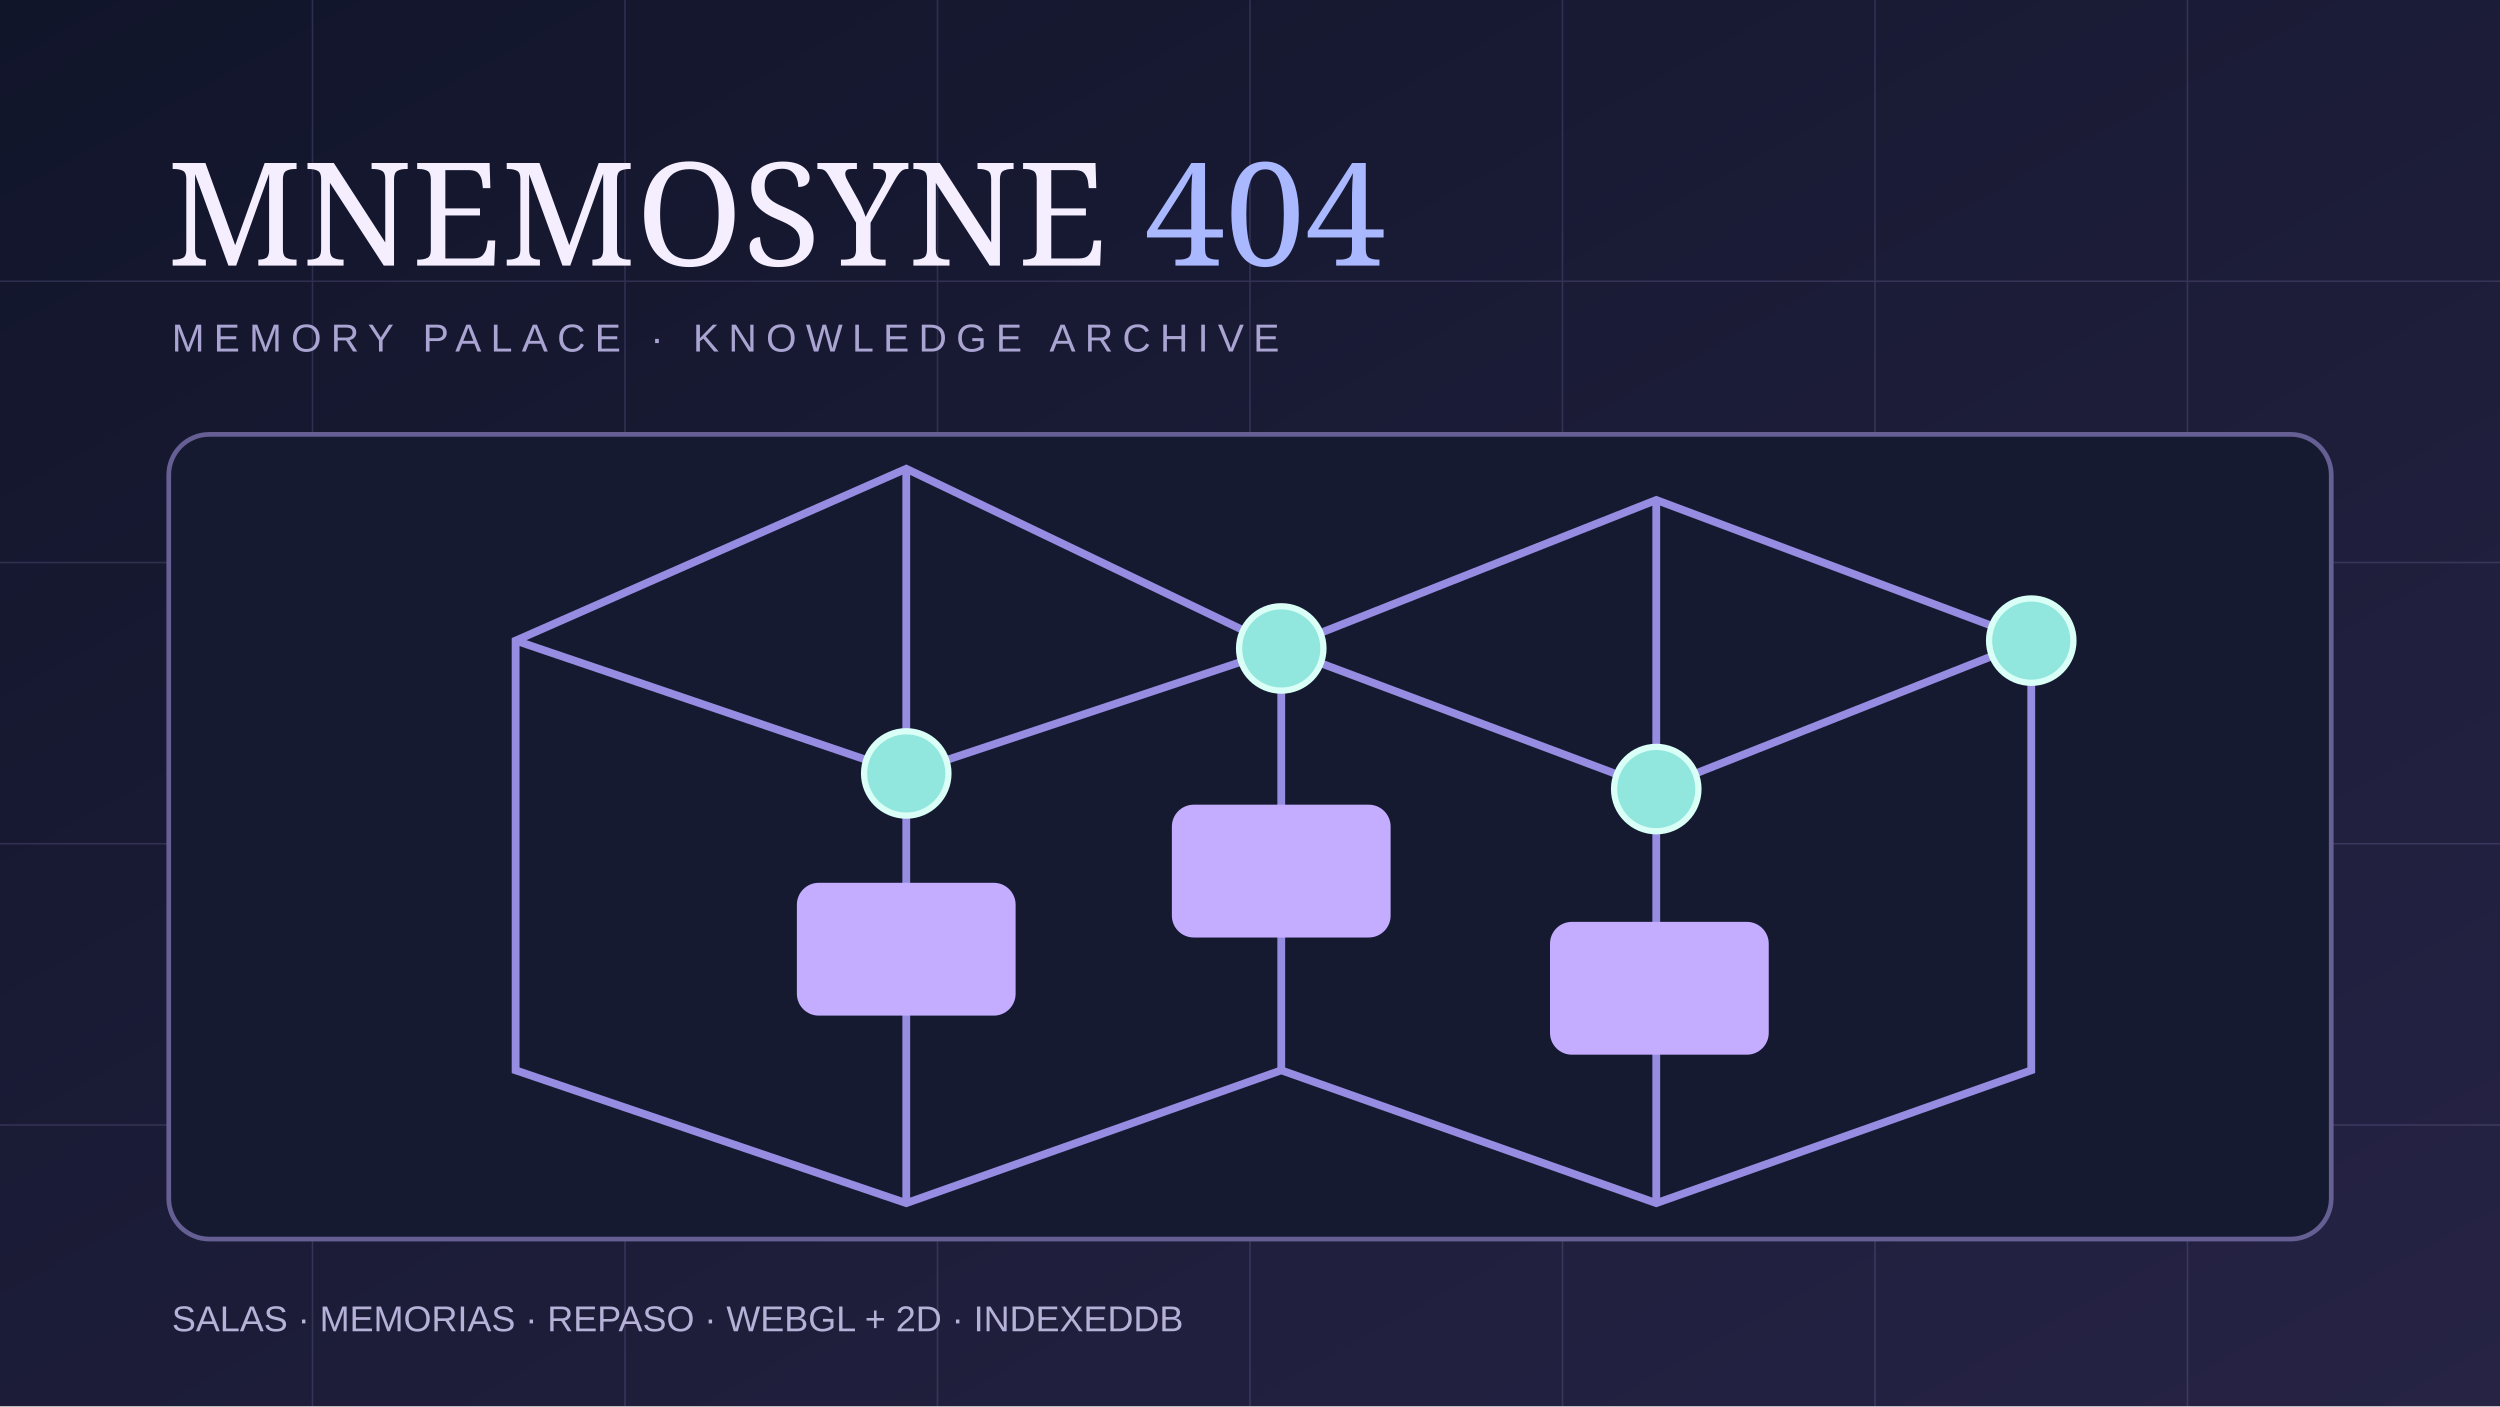
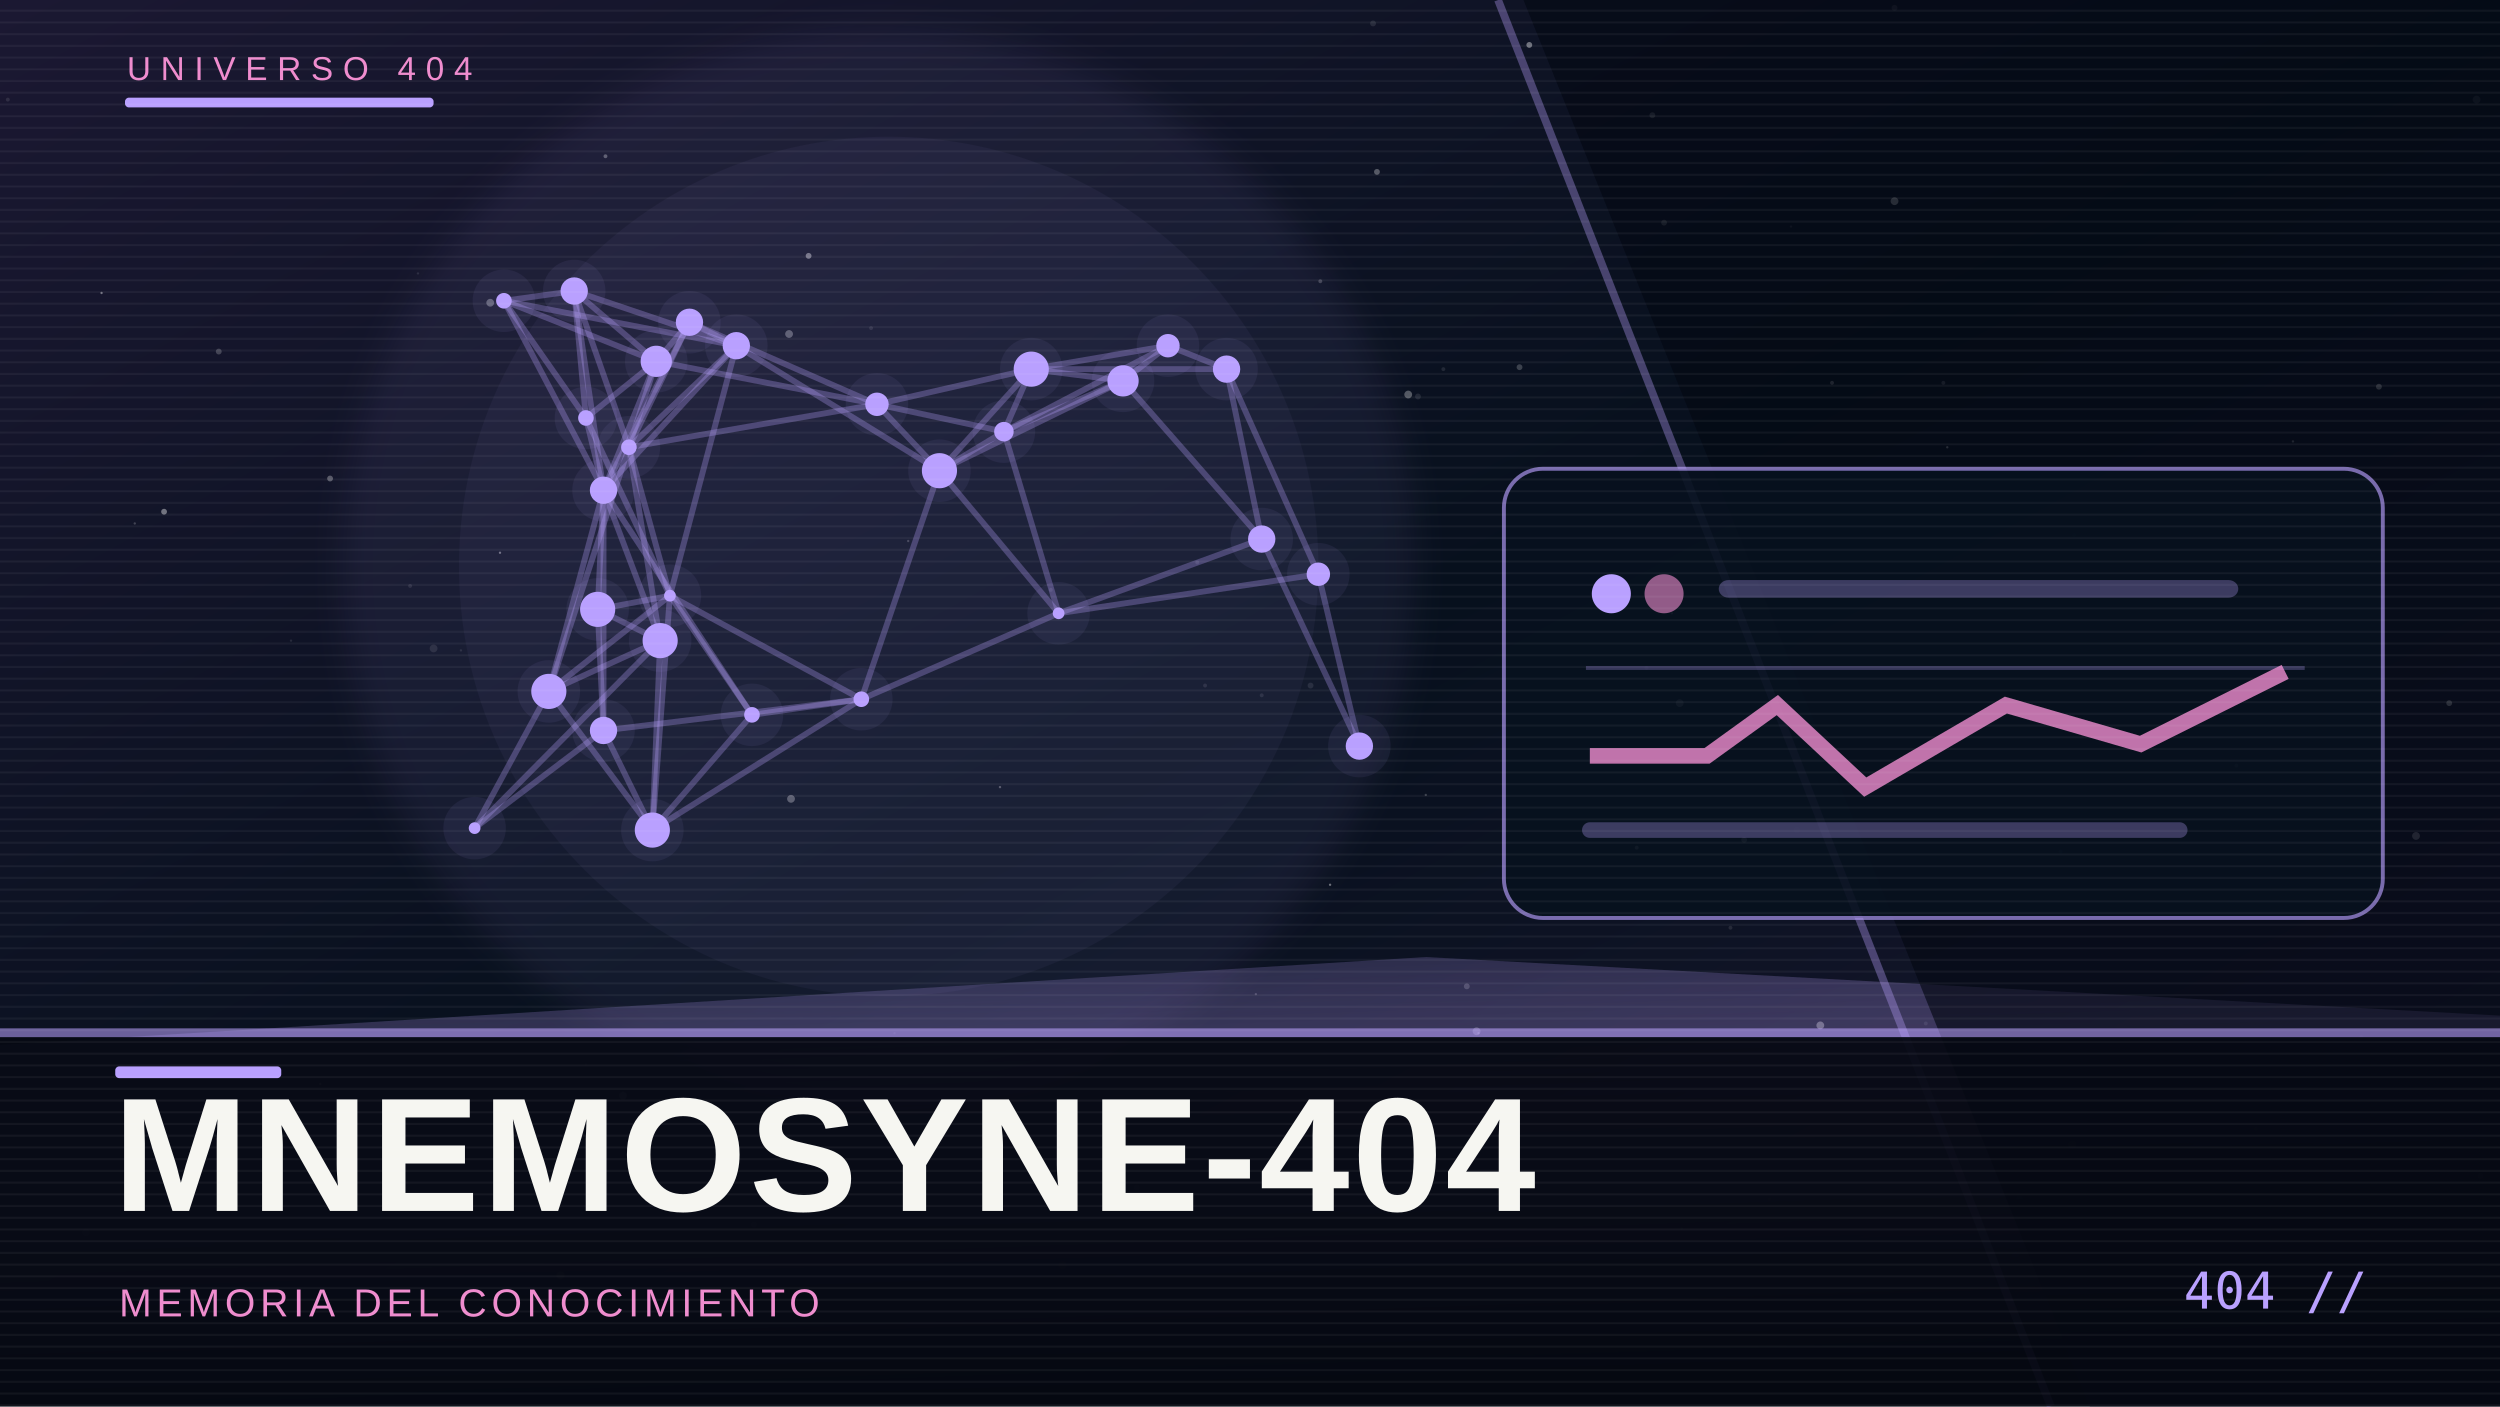
- <svg xmlns="http://www.w3.org/2000/svg" viewBox="0 0 1600 900" role="img" aria-labelledby="t d">
+ <svg xmlns="http://www.w3.org/2000/svg" viewBox="0 0 1280 720" role="img" aria-label="Carátula artística premium de MNEMOSYNE-404">
  <defs>
    <linearGradient id="bg" x2="1" y2="1">
-       <stop stop-color="#11152a" />
-       <stop offset="1" stop-color="#262345" />
+       <stop stop-color="#1b1832" />
+       <stop offset=".5" stop-color="#07101d" />
+       <stop offset="1" stop-color="#1b1832" />
    </linearGradient>
-     <linearGradient id="a" x2="1">
-       <stop stop-color="#b4a1ff" />
-       <stop offset="1" stop-color="#5de0d4" />
+     <radialGradient id="orb">
+       <stop stop-color="#b9a0ff" />
+       <stop offset=".45" stop-color="#1b1832" />
+       <stop offset="1" stop-color="#020810" />
+     </radialGradient>
+     <linearGradient id="floor" x2=".2" y2="1">
+       <stop stop-color="#b9a0ff" stop-opacity=".12" />
+       <stop offset="1" stop-color="#020408" />
    </linearGradient>
+     <filter id="glow">
+       <feGaussianBlur stdDeviation="8" />
+     </filter>
+     <pattern id="lines" width="6" height="6" patternUnits="userSpaceOnUse">
+       <path d="M0 5.5H6" stroke="#fff" opacity=".05" />
+     </pattern>
  </defs>
-   <rect width="1600" height="900" fill="url(#bg)" />
-   <g opacity=".16" stroke="#c1acff">
-     <path d="M0 180H1600M0 360H1600M0 540H1600M0 720H1600M200 0V900M400 0V900M600 0V900M800 0V900M1000 0V900M1200 0V900M1400 0V900" />
+   <rect width="1280" height="720" fill="url(#bg)" />
+   <circle cx="414" cy="131" r="1.5" fill="#fff" opacity=".4" />
+   <circle cx="676" cy="144" r="1" fill="#fff" opacity=".2" />
+   <circle cx="465" cy="277" r="0.6" fill="#fff" opacity=".2" />
+   <circle cx="846" cy="59" r="1.5" fill="#fff" opacity=".2" />
+   <circle cx="970" cy="103" r="2" fill="#fff" opacity=".4" />
+   <circle cx="112" cy="180" r="1.5" fill="#fff" opacity=".2" />
+   <circle cx="705" cy="88" r="1.5" fill="#fff" opacity=".3" />
+   <circle cx="319" cy="561" r="2" fill="#fff" opacity=".3" />
+   <circle cx="44" cy="631" r="2" fill="#fff" opacity=".2" />
+   <circle cx="52" cy="150" r="0.6" fill="#fff" opacity=".4" />
+   <circle cx="970" cy="4" r="1.5" fill="#fff" opacity=".1" />
+   <circle cx="1237" cy="428" r="2" fill="#fff" opacity=".3" />
+   <circle cx="646" cy="356" r="1" fill="#fff" opacity=".1" />
+   <circle cx="1034" cy="614" r="2" fill="#fff" opacity=".2" />
+   <circle cx="856" cy="314" r="0.6" fill="#fff" opacity=".4" />
+   <circle cx="1155" cy="578" r="1" fill="#fff" opacity=".1" />
+   <circle cx="532" cy="187" r="2" fill="#fff" opacity=".1" />
+   <circle cx="1218" cy="198" r="1.5" fill="#fff" opacity=".4" />
+   <circle cx="932" cy="525" r="2" fill="#fff" opacity=".4" />
+   <circle cx="222" cy="332" r="2" fill="#fff" opacity=".1" />
+   <circle cx="210" cy="300" r="1" fill="#fff" opacity=".1" />
+   <circle cx="300" cy="545" r="0.6" fill="#fff" opacity=".1" />
+   <circle cx="906" cy="614" r="1" fill="#fff" opacity=".2" />
+   <circle cx="703" cy="12" r="1.5" fill="#fff" opacity=".1" />
+   <circle cx="671" cy="351" r="1.5" fill="#fff" opacity=".1" />
+   <circle cx="458" cy="529" r="0.6" fill="#fff" opacity=".1" />
+   <circle cx="843" cy="699" r="1.5" fill="#fff" opacity=".2" />
+   <circle cx="446" cy="168" r="1" fill="#fff" opacity=".1" />
+   <circle cx="920" cy="425" r="1.5" fill="#fff" opacity=".1" />
+   <circle cx="287" cy="653" r="2" fill="#fff" opacity=".4" />
+   <circle cx="266" cy="569" r="0.6" fill="#fff" opacity=".3" />
+   <circle cx="1032" cy="643" r="2" fill="#fff" opacity=".1" />
+   <circle cx="613" cy="288" r="1" fill="#fff" opacity=".1" />
+   <circle cx="843" cy="342" r="1" fill="#fff" opacity=".2" />
+   <circle cx="69" cy="268" r="0.6" fill="#fff" opacity=".2" />
+   <circle cx="512" cy="403" r="0.6" fill="#fff" opacity=".3" />
+   <circle cx="149" cy="328" r="0.6" fill="#fff" opacity=".1" />
+   <circle cx="405" cy="409" r="2" fill="#fff" opacity=".3" />
+   <circle cx="1254" cy="360" r="1.5" fill="#fff" opacity=".4" />
+   <circle cx="986" cy="524" r="1" fill="#fff" opacity=".1" />
+   <circle cx="386" cy="627" r="1.5" fill="#fff" opacity=".3" />
+   <circle cx="1174" cy="226" r="0.6" fill="#fff" opacity=".3" />
+   <circle cx="860" cy="360" r="2" fill="#fff" opacity=".4" />
+   <circle cx="893" cy="430" r="1.5" fill="#fff" opacity=".4" />
+   <circle cx="783" cy="23" r="1.5" fill="#fff" opacity=".4" />
+   <circle cx="643" cy="509" r="0.6" fill="#fff" opacity=".2" />
+   <circle cx="617" cy="351" r="1" fill="#fff" opacity=".1" />
+   <circle cx="721" cy="202" r="2" fill="#fff" opacity=".3" />
+   <circle cx="251" cy="155" r="2" fill="#fff" opacity=".3" />
+   <circle cx="256" cy="283" r="0.6" fill="#fff" opacity=".4" />
+   <circle cx="118" cy="609" r="1.5" fill="#fff" opacity=".2" />
+   <circle cx="778" cy="188" r="1.5" fill="#fff" opacity=".2" />
+   <circle cx="861" cy="629" r="0.6" fill="#fff" opacity=".4" />
+   <circle cx="886" cy="475" r="1" fill="#fff" opacity=".1" />
+   <circle cx="582" cy="608" r="1.5" fill="#fff" opacity=".2" />
+   <circle cx="757" cy="529" r="0.6" fill="#fff" opacity=".3" />
+   <circle cx="1062" cy="274" r="1" fill="#fff" opacity=".1" />
+   <circle cx="310" cy="80" r="1" fill="#fff" opacity=".3" />
+   <circle cx="214" cy="140" r="0.6" fill="#fff" opacity=".1" />
+   <circle cx="726" cy="203" r="1.5" fill="#fff" opacity=".1" />
+   <circle cx="1055" cy="436" r="1" fill="#fff" opacity=".2" />
+   <circle cx="544" cy="648" r="2" fill="#fff" opacity=".1" />
+   <circle cx="164" cy="555" r="0.6" fill="#fff" opacity=".4" />
+   <circle cx="84" cy="262" r="1.5" fill="#fff" opacity=".4" />
+   <circle cx="236" cy="333" r="0.6" fill="#fff" opacity=".1" />
+   <circle cx="739" cy="189" r="1" fill="#fff" opacity=".1" />
+   <circle cx="730" cy="407" r="0.6" fill="#fff" opacity=".2" />
+   <circle cx="145" cy="569" r="1" fill="#fff" opacity=".1" />
+   <circle cx="1061" cy="586" r="2" fill="#fff" opacity=".2" />
+   <circle cx="266" cy="621" r="1" fill="#fff" opacity=".1" />
+   <circle cx="917" cy="116" r="0.6" fill="#fff" opacity=".1" />
+   <circle cx="67" cy="590" r="0.6" fill="#fff" opacity=".3" />
+   <circle cx="751" cy="505" r="1.5" fill="#fff" opacity=".2" />
+   <circle cx="1209" cy="531" r="1" fill="#fff" opacity=".1" />
+   <circle cx="1145" cy="392" r="1" fill="#fff" opacity=".4" />
+   <circle cx="938" cy="196" r="1" fill="#fff" opacity=".3" />
+   <circle cx="995" cy="196" r="1" fill="#fff" opacity=".2" />
+   <circle cx="169" cy="245" r="1.5" fill="#fff" opacity=".3" />
+   <circle cx="1268" cy="51" r="2" fill="#fff" opacity=".1" />
+   <circle cx="681" cy="453" r="0.6" fill="#fff" opacity=".4" />
+   <circle cx="1072" cy="642" r="0.6" fill="#fff" opacity=".4" />
+   <circle cx="538" cy="302" r="1" fill="#fff" opacity=".1" />
+   <circle cx="756" cy="528" r="2" fill="#fff" opacity=".3" />
+   <circle cx="573" cy="682" r="0.6" fill="#fff" opacity=".1" />
+   <circle cx="838" cy="434" r="1" fill="#fff" opacity=".4" />
+   <circle cx="1270" cy="602" r="1.5" fill="#fff" opacity=".4" />
+   <circle cx="852" cy="114" r="1.5" fill="#fff" opacity=".2" />
+   <circle cx="997" cy="229" r="0.6" fill="#fff" opacity=".4" />
+   <circle cx="404" cy="171" r="2" fill="#fff" opacity=".3" />
+   <circle cx="4" cy="51" r="1" fill="#fff" opacity=".1" />
+   <circle cx="450" cy="290" r="275" fill="#b9a0ff" opacity=".07" filter="url(#glow)" />
+   <path d="M0 535L730 490L1280 520V720H0Z" fill="url(#floor)" />
+   <g>
+     <circle cx="455" cy="290" r="220" fill="#b9a0ff" opacity=".045" />
+     <path d="M449 207L322 229" stroke="#b9a0ff" opacity=".30" stroke-width="3" />
+     <path d="M449 207L481 241" stroke="#b9a0ff" opacity=".30" stroke-width="3" />
+     <path d="M449 207L353 165" stroke="#b9a0ff" opacity=".30" stroke-width="3" />
+     <path d="M449 207L528 189" stroke="#b9a0ff" opacity=".30" stroke-width="3" />
+     <path d="M449 207L514 221" stroke="#b9a0ff" opacity=".30" stroke-width="3" />
+     <path d="M449 207L336 185" stroke="#b9a0ff" opacity=".30" stroke-width="3" />
+     <path d="M322 229L353 165" stroke="#b9a0ff" opacity=".30" stroke-width="3" />
+     <path d="M322 229L294 149" stroke="#b9a0ff" opacity=".30" stroke-width="3" />
+     <path d="M322 229L343 305" stroke="#b9a0ff" opacity=".30" stroke-width="3" />
+     <path d="M322 229L336 185" stroke="#b9a0ff" opacity=".30" stroke-width="3" />
+     <path d="M322 229L338 328" stroke="#b9a0ff" opacity=".30" stroke-width="3" />
+     <path d="M322 229L377 177" stroke="#b9a0ff" opacity=".30" stroke-width="3" />
+     <path d="M322 229L281 354" stroke="#b9a0ff" opacity=".30" stroke-width="3" />
+     <path d="M646 276L542 314" stroke="#b9a0ff" opacity=".30" stroke-width="3" />
+     <path d="M646 276L696 382" stroke="#b9a0ff" opacity=".30" stroke-width="3" />
+     <path d="M646 276L628 189" stroke="#b9a0ff" opacity=".30" stroke-width="3" />
+     <path d="M646 276L575 195" stroke="#b9a0ff" opacity=".30" stroke-width="3" />
+     <path d="M542 314L481 241" stroke="#b9a0ff" opacity=".30" stroke-width="3" />
+     <path d="M542 314L514 221" stroke="#b9a0ff" opacity=".30" stroke-width="3" />
+     <path d="M542 314L675 294" stroke="#b9a0ff" opacity=".30" stroke-width="3" />
+     <path d="M542 314L441 358" stroke="#b9a0ff" opacity=".30" stroke-width="3" />
+     <path d="M300 214L258 154" stroke="#b9a0ff" opacity=".30" stroke-width="3" />
+     <path d="M300 214L294 149" stroke="#b9a0ff" opacity=".30" stroke-width="3" />
+     <path d="M300 214L343 305" stroke="#b9a0ff" opacity=".30" stroke-width="3" />
+     <path d="M300 214L336 185" stroke="#b9a0ff" opacity=".30" stroke-width="3" />
+     <path d="M300 214L309 251" stroke="#b9a0ff" opacity=".30" stroke-width="3" />
+     <path d="M309 374L243 424" stroke="#b9a0ff" opacity=".30" stroke-width="3" />
+     <path d="M309 374L306 312" stroke="#b9a0ff" opacity=".30" stroke-width="3" />
+     <path d="M309 374L334 425" stroke="#b9a0ff" opacity=".30" stroke-width="3" />
+     <path d="M309 374L309 251" stroke="#b9a0ff" opacity=".30" stroke-width="3" />
+     <path d="M309 374L441 358" stroke="#b9a0ff" opacity=".30" stroke-width="3" />
+     <path d="M481 241L528 189" stroke="#b9a0ff" opacity=".30" stroke-width="3" />
+     <path d="M481 241L514 221" stroke="#b9a0ff" opacity=".30" stroke-width="3" />
+     <path d="M481 241L377 177" stroke="#b9a0ff" opacity=".30" stroke-width="3" />
+     <path d="M481 241L441 358" stroke="#b9a0ff" opacity=".30" stroke-width="3" />
+     <path d="M481 241L575 195" stroke="#b9a0ff" opacity=".30" stroke-width="3" />
+     <path d="M243 424L338 328" stroke="#b9a0ff" opacity=".30" stroke-width="3" />
+     <path d="M243 424L281 354" stroke="#b9a0ff" opacity=".30" stroke-width="3" />
+     <path d="M696 382L675 294" stroke="#b9a0ff" opacity=".30" stroke-width="3" />
+     <path d="M353 165L336 185" stroke="#b9a0ff" opacity=".30" stroke-width="3" />
+     <path d="M353 165L377 177" stroke="#b9a0ff" opacity=".30" stroke-width="3" />
+     <path d="M353 165L309 251" stroke="#b9a0ff" opacity=".30" stroke-width="3" />
+     <path d="M306 312L343 305" stroke="#b9a0ff" opacity=".30" stroke-width="3" />
+     <path d="M306 312L338 328" stroke="#b9a0ff" opacity=".30" stroke-width="3" />
+     <path d="M306 312L309 251" stroke="#b9a0ff" opacity=".30" stroke-width="3" />
+     <path d="M258 154L294 149" stroke="#b9a0ff" opacity=".30" stroke-width="3" />
+     <path d="M258 154L336 185" stroke="#b9a0ff" opacity=".30" stroke-width="3" />
+     <path d="M258 154L377 177" stroke="#b9a0ff" opacity=".30" stroke-width="3" />
+     <path d="M258 154L309 251" stroke="#b9a0ff" opacity=".30" stroke-width="3" />
+     <path d="M598 177L528 189" stroke="#b9a0ff" opacity=".30" stroke-width="3" />
+     <path d="M598 177L514 221" stroke="#b9a0ff" opacity=".30" stroke-width="3" />
+     <path d="M598 177L628 189" stroke="#b9a0ff" opacity=".30" stroke-width="3" />
+     <path d="M598 177L575 195" stroke="#b9a0ff" opacity=".30" stroke-width="3" />
+     <path d="M528 189L514 221" stroke="#b9a0ff" opacity=".30" stroke-width="3" />
+     <path d="M528 189L628 189" stroke="#b9a0ff" opacity=".30" stroke-width="3" />
+     <path d="M528 189L575 195" stroke="#b9a0ff" opacity=".30" stroke-width="3" />
+     <path d="M294 149L336 185" stroke="#b9a0ff" opacity=".30" stroke-width="3" />
+     <path d="M294 149L377 177" stroke="#b9a0ff" opacity=".30" stroke-width="3" />
+     <path d="M294 149L309 251" stroke="#b9a0ff" opacity=".30" stroke-width="3" />
+     <path d="M514 221L575 195" stroke="#b9a0ff" opacity=".30" stroke-width="3" />
+     <path d="M334 425L343 305" stroke="#b9a0ff" opacity=".30" stroke-width="3" />
+     <path d="M334 425L338 328" stroke="#b9a0ff" opacity=".30" stroke-width="3" />
+     <path d="M334 425L385 366" stroke="#b9a0ff" opacity=".30" stroke-width="3" />
+     <path d="M334 425L441 358" stroke="#b9a0ff" opacity=".30" stroke-width="3" />
+     <path d="M334 425L281 354" stroke="#b9a0ff" opacity=".30" stroke-width="3" />
+     <path d="M343 305L377 177" stroke="#b9a0ff" opacity=".30" stroke-width="3" />
+     <path d="M343 305L385 366" stroke="#b9a0ff" opacity=".30" stroke-width="3" />
+     <path d="M343 305L441 358" stroke="#b9a0ff" opacity=".30" stroke-width="3" />
+     <path d="M343 305L281 354" stroke="#b9a0ff" opacity=".30" stroke-width="3" />
+     <path d="M336 185L309 251" stroke="#b9a0ff" opacity=".30" stroke-width="3" />
+     <path d="M338 328L309 251" stroke="#b9a0ff" opacity=".30" stroke-width="3" />
+     <path d="M338 328L281 354" stroke="#b9a0ff" opacity=".30" stroke-width="3" />
+     <path d="M377 177L309 251" stroke="#b9a0ff" opacity=".30" stroke-width="3" />
+     <path d="M675 294L628 189" stroke="#b9a0ff" opacity=".30" stroke-width="3" />
+     <path d="M309 251L385 366" stroke="#b9a0ff" opacity=".30" stroke-width="3" />
+     <path d="M309 251L281 354" stroke="#b9a0ff" opacity=".30" stroke-width="3" />
+     <path d="M385 366L441 358" stroke="#b9a0ff" opacity=".30" stroke-width="3" />
+     <circle cx="449" cy="207" r="6" fill="#b9a0ff" />
+     <circle cx="449" cy="207" r="16" fill="#b9a0ff" opacity=".07" />
+     <circle cx="322" cy="229" r="4" fill="#b9a0ff" />
+     <circle cx="322" cy="229" r="16" fill="#b9a0ff" opacity=".07" />
+     <circle cx="646" cy="276" r="7" fill="#b9a0ff" />
+     <circle cx="646" cy="276" r="16" fill="#b9a0ff" opacity=".07" />
+     <circle cx="542" cy="314" r="3" fill="#b9a0ff" />
+     <circle cx="542" cy="314" r="16" fill="#b9a0ff" opacity=".07" />
+     <circle cx="300" cy="214" r="4" fill="#b9a0ff" />
+     <circle cx="300" cy="214" r="16" fill="#b9a0ff" opacity=".07" />
+     <circle cx="309" cy="374" r="7" fill="#b9a0ff" />
+     <circle cx="309" cy="374" r="16" fill="#b9a0ff" opacity=".07" />
+     <circle cx="481" cy="241" r="9" fill="#b9a0ff" />
+     <circle cx="481" cy="241" r="16" fill="#b9a0ff" opacity=".07" />
+     <circle cx="243" cy="424" r="3" fill="#b9a0ff" />
+     <circle cx="243" cy="424" r="16" fill="#b9a0ff" opacity=".07" />
+     <circle cx="696" cy="382" r="7" fill="#b9a0ff" />
+     <circle cx="696" cy="382" r="16" fill="#b9a0ff" opacity=".07" />
+     <circle cx="353" cy="165" r="7" fill="#b9a0ff" />
+     <circle cx="353" cy="165" r="16" fill="#b9a0ff" opacity=".07" />
+     <circle cx="306" cy="312" r="9" fill="#b9a0ff" />
+     <circle cx="306" cy="312" r="16" fill="#b9a0ff" opacity=".07" />
+     <circle cx="258" cy="154" r="4" fill="#b9a0ff" />
+     <circle cx="258" cy="154" r="16" fill="#b9a0ff" opacity=".07" />
+     <circle cx="598" cy="177" r="6" fill="#b9a0ff" />
+     <circle cx="598" cy="177" r="16" fill="#b9a0ff" opacity=".07" />
+     <circle cx="528" cy="189" r="9" fill="#b9a0ff" />
+     <circle cx="528" cy="189" r="16" fill="#b9a0ff" opacity=".07" />
+     <circle cx="294" cy="149" r="7" fill="#b9a0ff" />
+     <circle cx="294" cy="149" r="16" fill="#b9a0ff" opacity=".07" />
+     <circle cx="514" cy="221" r="5" fill="#b9a0ff" />
+     <circle cx="514" cy="221" r="16" fill="#b9a0ff" opacity=".07" />
+     <circle cx="334" cy="425" r="9" fill="#b9a0ff" />
+     <circle cx="334" cy="425" r="16" fill="#b9a0ff" opacity=".07" />
+     <circle cx="343" cy="305" r="3" fill="#b9a0ff" />
+     <circle cx="343" cy="305" r="16" fill="#b9a0ff" opacity=".07" />
+     <circle cx="336" cy="185" r="8" fill="#b9a0ff" />
+     <circle cx="336" cy="185" r="16" fill="#b9a0ff" opacity=".07" />
+     <circle cx="338" cy="328" r="9" fill="#b9a0ff" />
+     <circle cx="338" cy="328" r="16" fill="#b9a0ff" opacity=".07" />
+     <circle cx="377" cy="177" r="7" fill="#b9a0ff" />
+     <circle cx="377" cy="177" r="16" fill="#b9a0ff" opacity=".07" />
+     <circle cx="675" cy="294" r="6" fill="#b9a0ff" />
+     <circle cx="675" cy="294" r="16" fill="#b9a0ff" opacity=".07" />
+     <circle cx="309" cy="251" r="7" fill="#b9a0ff" />
+     <circle cx="309" cy="251" r="16" fill="#b9a0ff" opacity=".07" />
+     <circle cx="628" cy="189" r="7" fill="#b9a0ff" />
+     <circle cx="628" cy="189" r="16" fill="#b9a0ff" opacity=".07" />
+     <circle cx="385" cy="366" r="4" fill="#b9a0ff" />
+     <circle cx="385" cy="366" r="16" fill="#b9a0ff" opacity=".07" />
+     <circle cx="441" cy="358" r="4" fill="#b9a0ff" />
+     <circle cx="441" cy="358" r="16" fill="#b9a0ff" opacity=".07" />
+     <circle cx="575" cy="195" r="8" fill="#b9a0ff" />
+     <circle cx="575" cy="195" r="16" fill="#b9a0ff" opacity=".07" />
+     <circle cx="281" cy="354" r="9" fill="#b9a0ff" />
+     <circle cx="281" cy="354" r="16" fill="#b9a0ff" opacity=".07" />
  </g>
-   <text x="107" y="170" font-family="Georgia,serif" font-size="92" fill="#f4eeff">MNEMOSYNE <tspan fill="#a9b8ff">404</tspan>
-   </text>
-   <text x="110" y="225" font-family="Arial,sans-serif" font-size="25" letter-spacing="6" fill="#a9a4d1">MEMORY PALACE · KNOWLEDGE ARCHIVE</text>
-   <rect x="108" y="278" width="1384" height="515" rx="26" fill="#151a31" stroke="#655f94" stroke-width="3" />
-   <g fill="none" stroke="#968de2" stroke-width="5">
-     <path d="M330 685V410L580 300 820 415 1060 320 1300 410V685L1060 770 820 685 580 770Z" />
-     <path d="M580 300V770M820 415V685M1060 320V770M330 410L580 495 820 415 1060 505 1300 410" />
+   <path d="M780 0L1280 0V720H1070Z" fill="#030713" opacity=".65" />
+   <path d="M767 0L1050 720" stroke="#b9a0ff" stroke-width="4" opacity=".35" />
+   <rect x="64" y="50" width="158" height="5" rx="2" fill="#b9a0ff" />
+   <text x="65" y="41" font-family="Arial,sans-serif" font-size="17" letter-spacing="5" fill="#ef8cce">UNIVERSO 404</text>
+   <g transform="translate(770 240)">
+     <rect width="450" height="230" rx="20" fill="#07111e" opacity=".91" stroke="#b9a0ff" stroke-opacity=".7" stroke-width="2" />
+     <circle cx="55" cy="64" r="10" fill="#b9a0ff" />
+     <circle cx="82" cy="64" r="10" fill="#ef8cce" opacity=".6" />
+     <rect x="110" y="57" width="266" height="9" rx="5" fill="#b9a0ff" opacity=".3" />
+     <path d="M42 102H410" stroke="#b9a0ff" stroke-opacity=".27" stroke-width="2" />
+     <path d="M44 147h60l36 -26l45 42l72 -42l69 20l74 -37" stroke="#ef8cce" stroke-width="8" fill="none" opacity=".8" />
+     <path d="M44 185h302" stroke="#b9a0ff" stroke-opacity=".3" stroke-width="8" stroke-linecap="round" />
  </g>
-   <g fill="#91e6de" stroke="#d9fff7" stroke-width="4">
-     <circle cx="580" cy="495" r="27" />
-     <circle cx="820" cy="415" r="27" />
-     <circle cx="1060" cy="505" r="27" />
-     <circle cx="1300" cy="410" r="27" />
-   </g>
-   <g fill="#c4adff">
-     <rect x="510" y="565" width="140" height="85" rx="14" />
-     <rect x="750" y="515" width="140" height="85" rx="14" />
-     <rect x="992" y="590" width="140" height="85" rx="14" />
-   </g>
-   <text x="110" y="852" font-family="Arial,sans-serif" font-size="23" fill="#b5b1d7">SALAS  ·  MEMORIAS  ·  REPASO  ·  WEBGL + 2D  ·  INDEXEDDB</text>
+   <path d="M0 529H1280" stroke="#b9a0ff" stroke-opacity=".55" stroke-width="5" />
+   <rect y="531" width="1280" height="189" fill="#050912" opacity=".94" />
+   <rect x="59" y="546" width="85" height="6" fill="#b9a0ff" rx="2" />
+   <text x="58" y="620" font-family="Arial,DejaVu Sans,sans-serif" font-size="83" font-weight="900" fill="#f6f6f1" letter-spacing="1.5">MNEMOSYNE-404</text>
+   <text x="61" y="674" font-family="Arial,DejaVu Sans,sans-serif" font-size="20" font-weight="500" fill="#ef8cce" letter-spacing="2.5">MEMORIA DEL CONOCIMIENTO</text>
+   <text x="1212" y="670" text-anchor="end" font-family="monospace" font-size="26" fill="#b9a0ff">404 //</text>
+   <rect width="1280" height="720" fill="url(#lines)" />
</svg>
